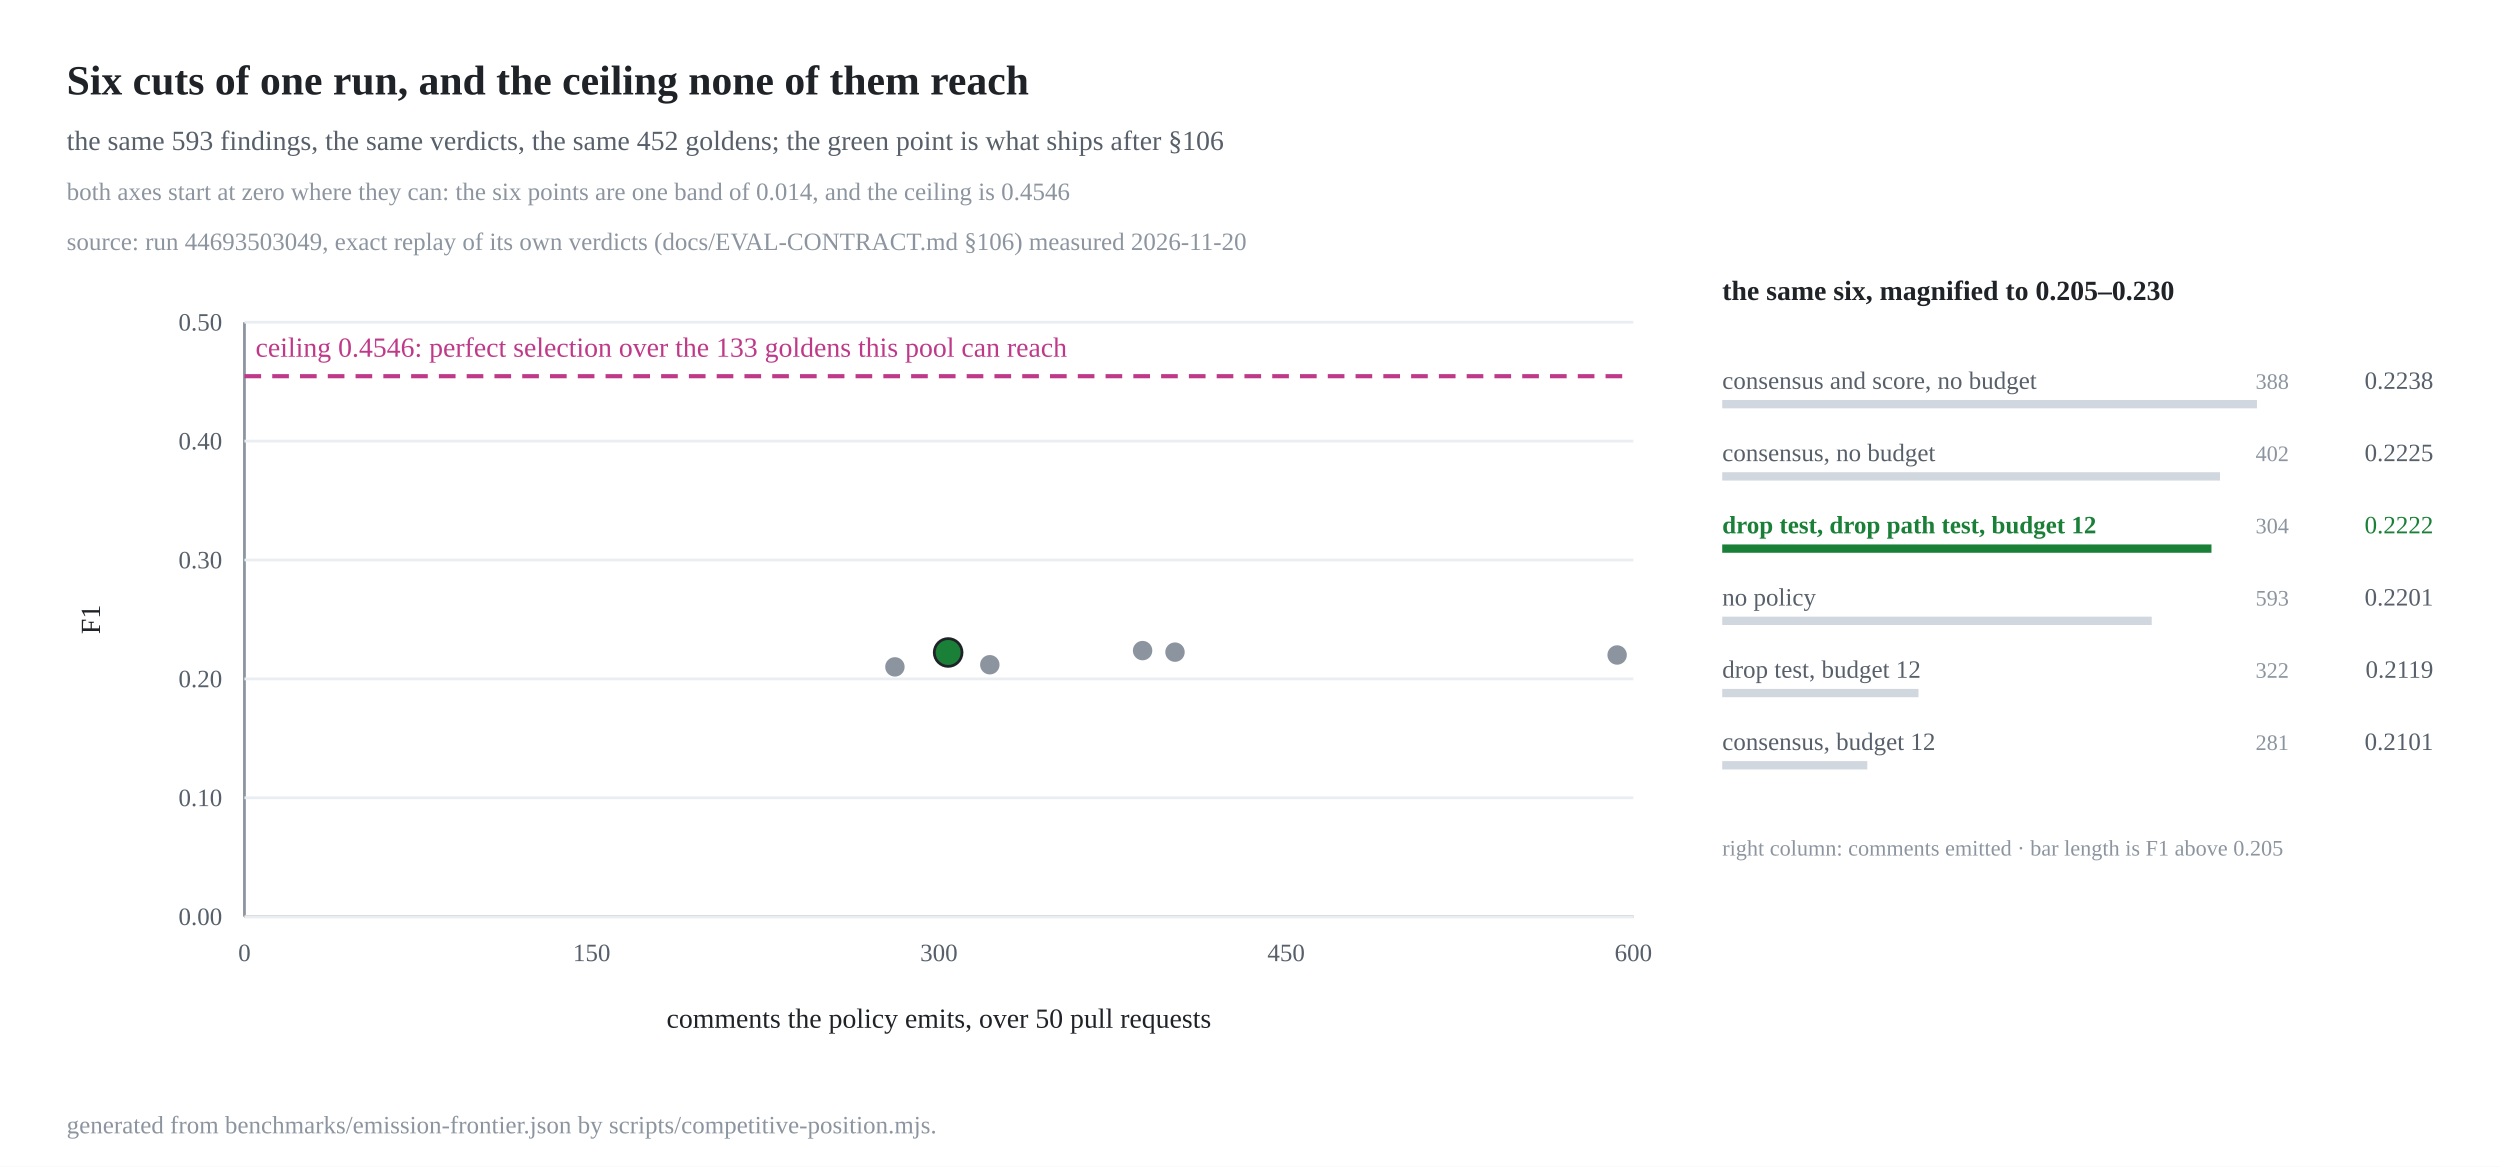
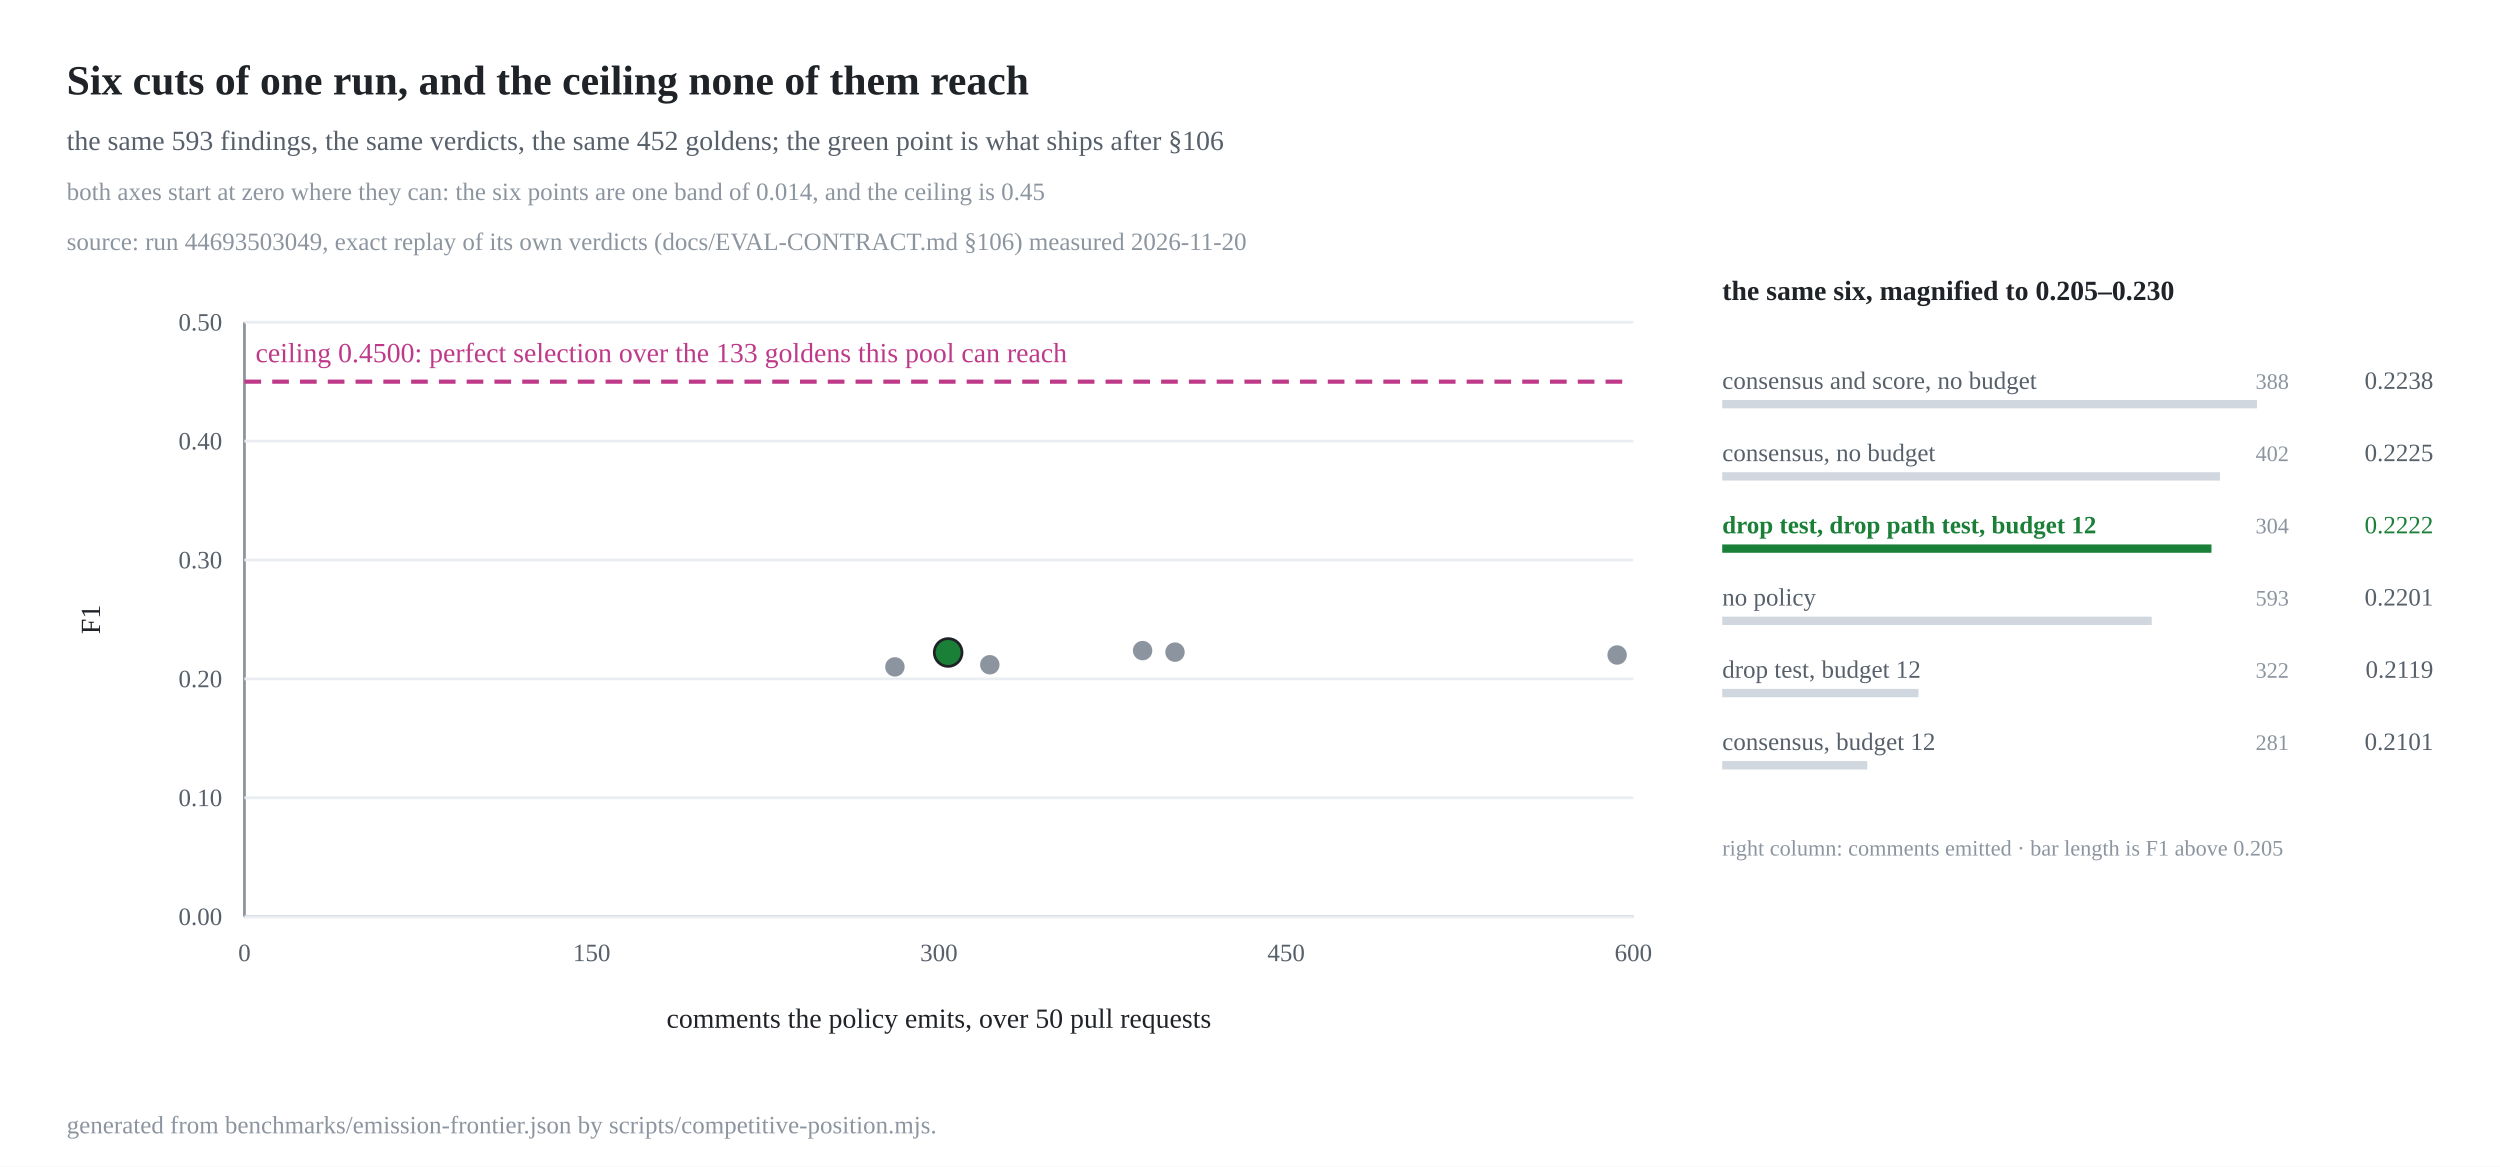
<svg xmlns="http://www.w3.org/2000/svg" width="900" height="420" viewBox="0 0 900 420" role="img" aria-label="emission policies against the selection ceiling">
  <rect width="900" height="420" fill="#ffffff" />
  <text x="24" y="34" font-size="15" font-weight="700" fill="#1f2328">Six cuts of one run, and the ceiling none of them reach</text>
  <text x="24" y="54" font-size="10" fill="#57606a">the same 593 findings, the same verdicts, the same 452 goldens; the green point is what ships after §106</text>
-   <text x="24" y="72" font-size="9" fill="#8c959f">both axes start at zero where they can: the six points are one band of 0.014, and the ceiling is 0.4546</text>
+   <text x="24" y="72" font-size="9" fill="#8c959f">both axes start at zero where they can: the six points are one band of 0.014, and the ceiling is 0.45</text>
  <text x="24" y="90" font-size="9" fill="#8c959f">source: run 44693503049, exact replay of its own verdicts (docs/EVAL-CONTRACT.md §106) measured 2026-11-20</text>
  <line x1="88" y1="330" x2="588" y2="330" stroke="#8c959f" />
  <line x1="88" y1="116" x2="88" y2="330" stroke="#8c959f" />
  <line x1="88" y1="330" x2="588" y2="330" stroke="#eaeef2" />
  <text x="80" y="333" text-anchor="end" font-size="9" fill="#57606a">0.00</text>
  <line x1="88" y1="287.2" x2="588" y2="287.2" stroke="#eaeef2" />
  <text x="80" y="290.2" text-anchor="end" font-size="9" fill="#57606a">0.10</text>
  <line x1="88" y1="244.4" x2="588" y2="244.4" stroke="#eaeef2" />
  <text x="80" y="247.4" text-anchor="end" font-size="9" fill="#57606a">0.20</text>
  <line x1="88" y1="201.6" x2="588" y2="201.6" stroke="#eaeef2" />
  <text x="80" y="204.6" text-anchor="end" font-size="9" fill="#57606a">0.30</text>
  <line x1="88" y1="158.8" x2="588" y2="158.8" stroke="#eaeef2" />
  <text x="80" y="161.8" text-anchor="end" font-size="9" fill="#57606a">0.40</text>
  <line x1="88" y1="116" x2="588" y2="116" stroke="#eaeef2" />
  <text x="80" y="119" text-anchor="end" font-size="9" fill="#57606a">0.50</text>
  <text x="88" y="346" text-anchor="middle" font-size="9" fill="#57606a">0</text>
  <text x="213" y="346" text-anchor="middle" font-size="9" fill="#57606a">150</text>
  <text x="338" y="346" text-anchor="middle" font-size="9" fill="#57606a">300</text>
  <text x="463" y="346" text-anchor="middle" font-size="9" fill="#57606a">450</text>
  <text x="588" y="346" text-anchor="middle" font-size="9" fill="#57606a">600</text>
-   <line x1="88" y1="135.431" x2="588" y2="135.431" stroke="#bf3989" stroke-width="1.5" stroke-dasharray="6 4" />
-   <text x="92" y="128.431" font-size="10" fill="#bf3989">ceiling 0.4546: perfect selection over the 133 goldens this pool can reach</text>
+   <line x1="88" y1="137.4" x2="588" y2="137.4" stroke="#bf3989" stroke-width="1.5" stroke-dasharray="6 4" />
+   <text x="92" y="130.4" font-size="10" fill="#bf3989">ceiling 0.4500: perfect selection over the 133 goldens this pool can reach</text>
  <text x="36" y="223" font-size="10" fill="#1f2328" transform="rotate(-90 36 223)" text-anchor="middle">F1</text>
  <text x="620" y="108" font-size="10" font-weight="700" fill="#1f2328">the same six, magnified to 0.205–0.230</text>
  <text x="620" y="140" font-size="9" fill="#57606a">consensus and score, no budget</text>
  <text x="876" y="140" text-anchor="end" font-size="9" fill="#57606a">0.2238</text>
  <text x="824" y="140" text-anchor="end" font-size="8" fill="#8c959f">388</text>
  <rect x="620" y="144" width="192.512" height="3" fill="#d0d7de" />
  <circle cx="411.333" cy="234.214" r="3.5" fill="#8c959f" stroke="#1f2328" stroke-width="0" />
  <text x="620" y="166" font-size="9" fill="#57606a">consensus, no budget</text>
  <text x="876" y="166" text-anchor="end" font-size="9" fill="#57606a">0.2225</text>
  <text x="824" y="166" text-anchor="end" font-size="8" fill="#8c959f">402</text>
  <rect x="620" y="170" width="179.2" height="3" fill="#d0d7de" />
  <circle cx="423" cy="234.77" r="3.5" fill="#8c959f" stroke="#1f2328" stroke-width="0" />
  <text x="620" y="192" font-size="9" fill="#1a7f37" font-weight="700">drop test, drop path test, budget 12</text>
  <text x="876" y="192" text-anchor="end" font-size="9" fill="#1a7f37">0.2222</text>
  <text x="824" y="192" text-anchor="end" font-size="8" fill="#8c959f">304</text>
  <rect x="620" y="196" width="176.128" height="3" fill="#1a7f37" />
  <circle cx="341.333" cy="234.898" r="5" fill="#1a7f37" stroke="#1f2328" stroke-width="1" />
  <text x="620" y="218" font-size="9" fill="#57606a">no policy</text>
  <text x="876" y="218" text-anchor="end" font-size="9" fill="#57606a">0.2201</text>
  <text x="824" y="218" text-anchor="end" font-size="8" fill="#8c959f">593</text>
  <rect x="620" y="222" width="154.624" height="3" fill="#d0d7de" />
  <circle cx="582.167" cy="235.797" r="3.5" fill="#8c959f" stroke="#1f2328" stroke-width="0" />
  <text x="620" y="244" font-size="9" fill="#57606a">drop test, budget 12</text>
  <text x="876" y="244" text-anchor="end" font-size="9" fill="#57606a">0.2119</text>
  <text x="824" y="244" text-anchor="end" font-size="8" fill="#8c959f">322</text>
  <rect x="620" y="248" width="70.656" height="3" fill="#d0d7de" />
  <circle cx="356.333" cy="239.307" r="3.5" fill="#8c959f" stroke="#1f2328" stroke-width="0" />
  <text x="620" y="270" font-size="9" fill="#57606a">consensus, budget 12</text>
  <text x="876" y="270" text-anchor="end" font-size="9" fill="#57606a">0.2101</text>
  <text x="824" y="270" text-anchor="end" font-size="8" fill="#8c959f">281</text>
  <rect x="620" y="274" width="52.224" height="3" fill="#d0d7de" />
  <circle cx="322.167" cy="240.077" r="3.5" fill="#8c959f" stroke="#1f2328" stroke-width="0" />
  <text x="338" y="370" text-anchor="middle" font-size="10" fill="#1f2328">comments the policy emits, over 50 pull requests</text>
  <text x="620" y="308" font-size="8" fill="#8c959f">right column: comments emitted · bar length is F1 above 0.205</text>
  <text x="24" y="408" font-size="9" fill="#8c959f">generated from benchmarks/emission-frontier.json by scripts/competitive-position.mjs.</text>
</svg>
